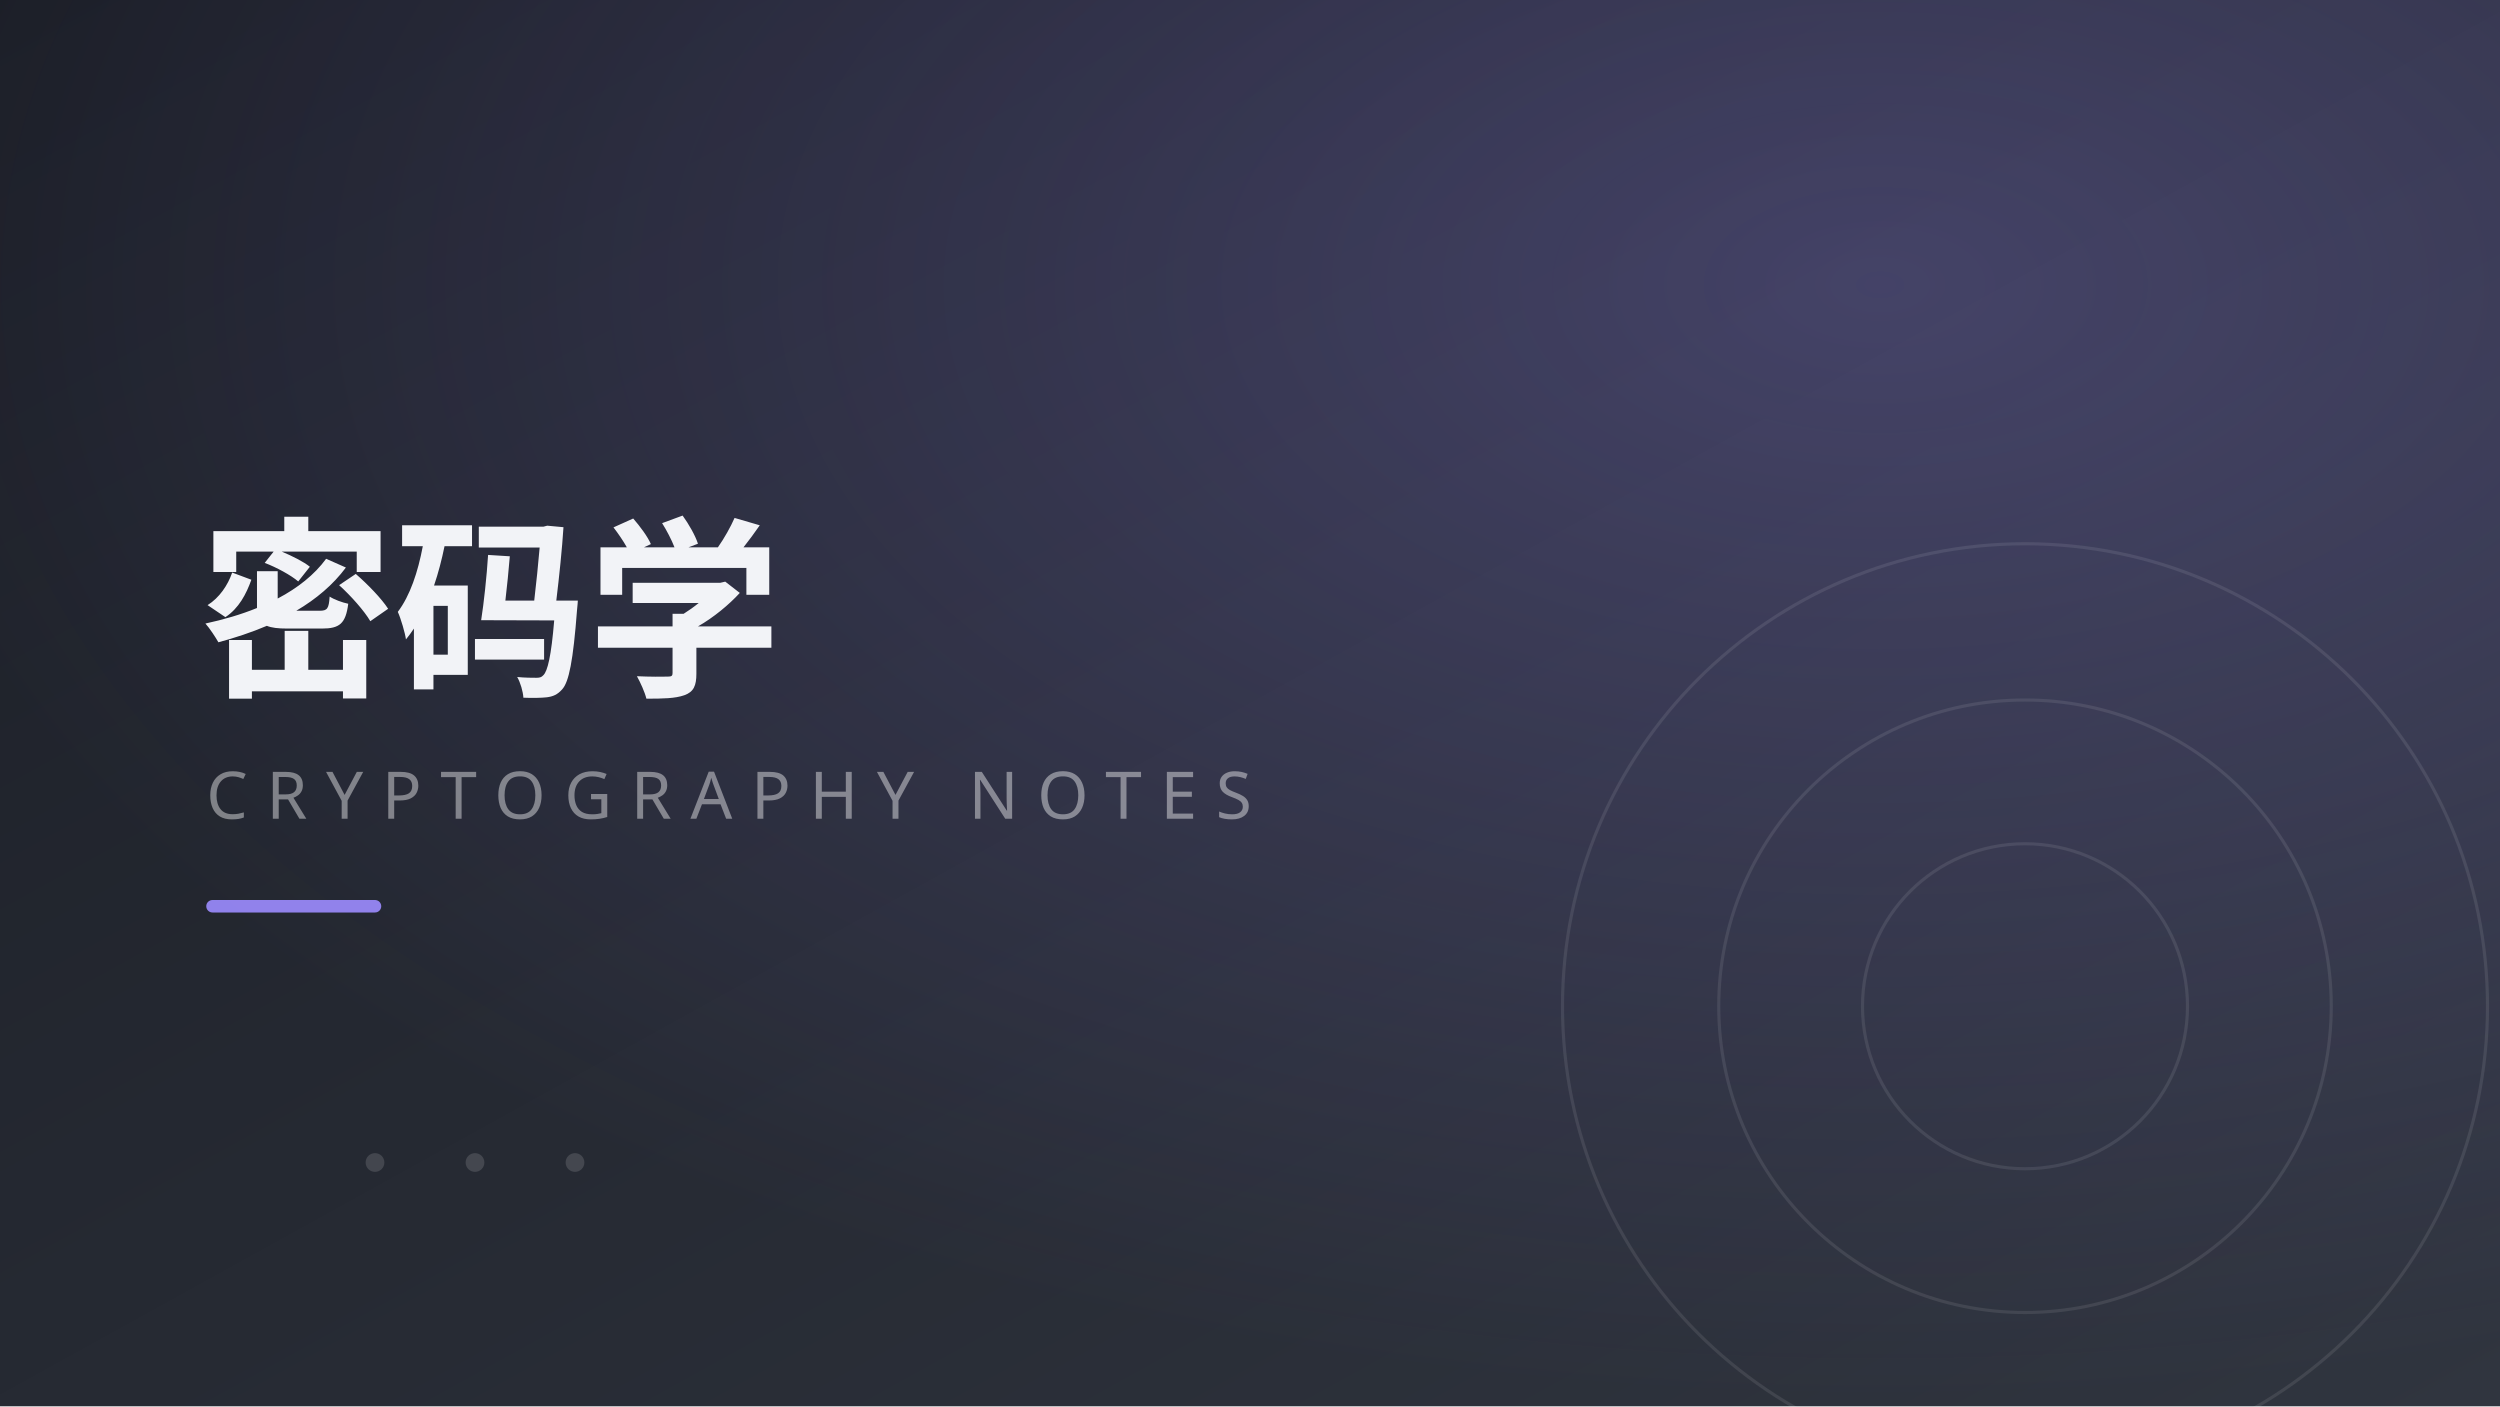
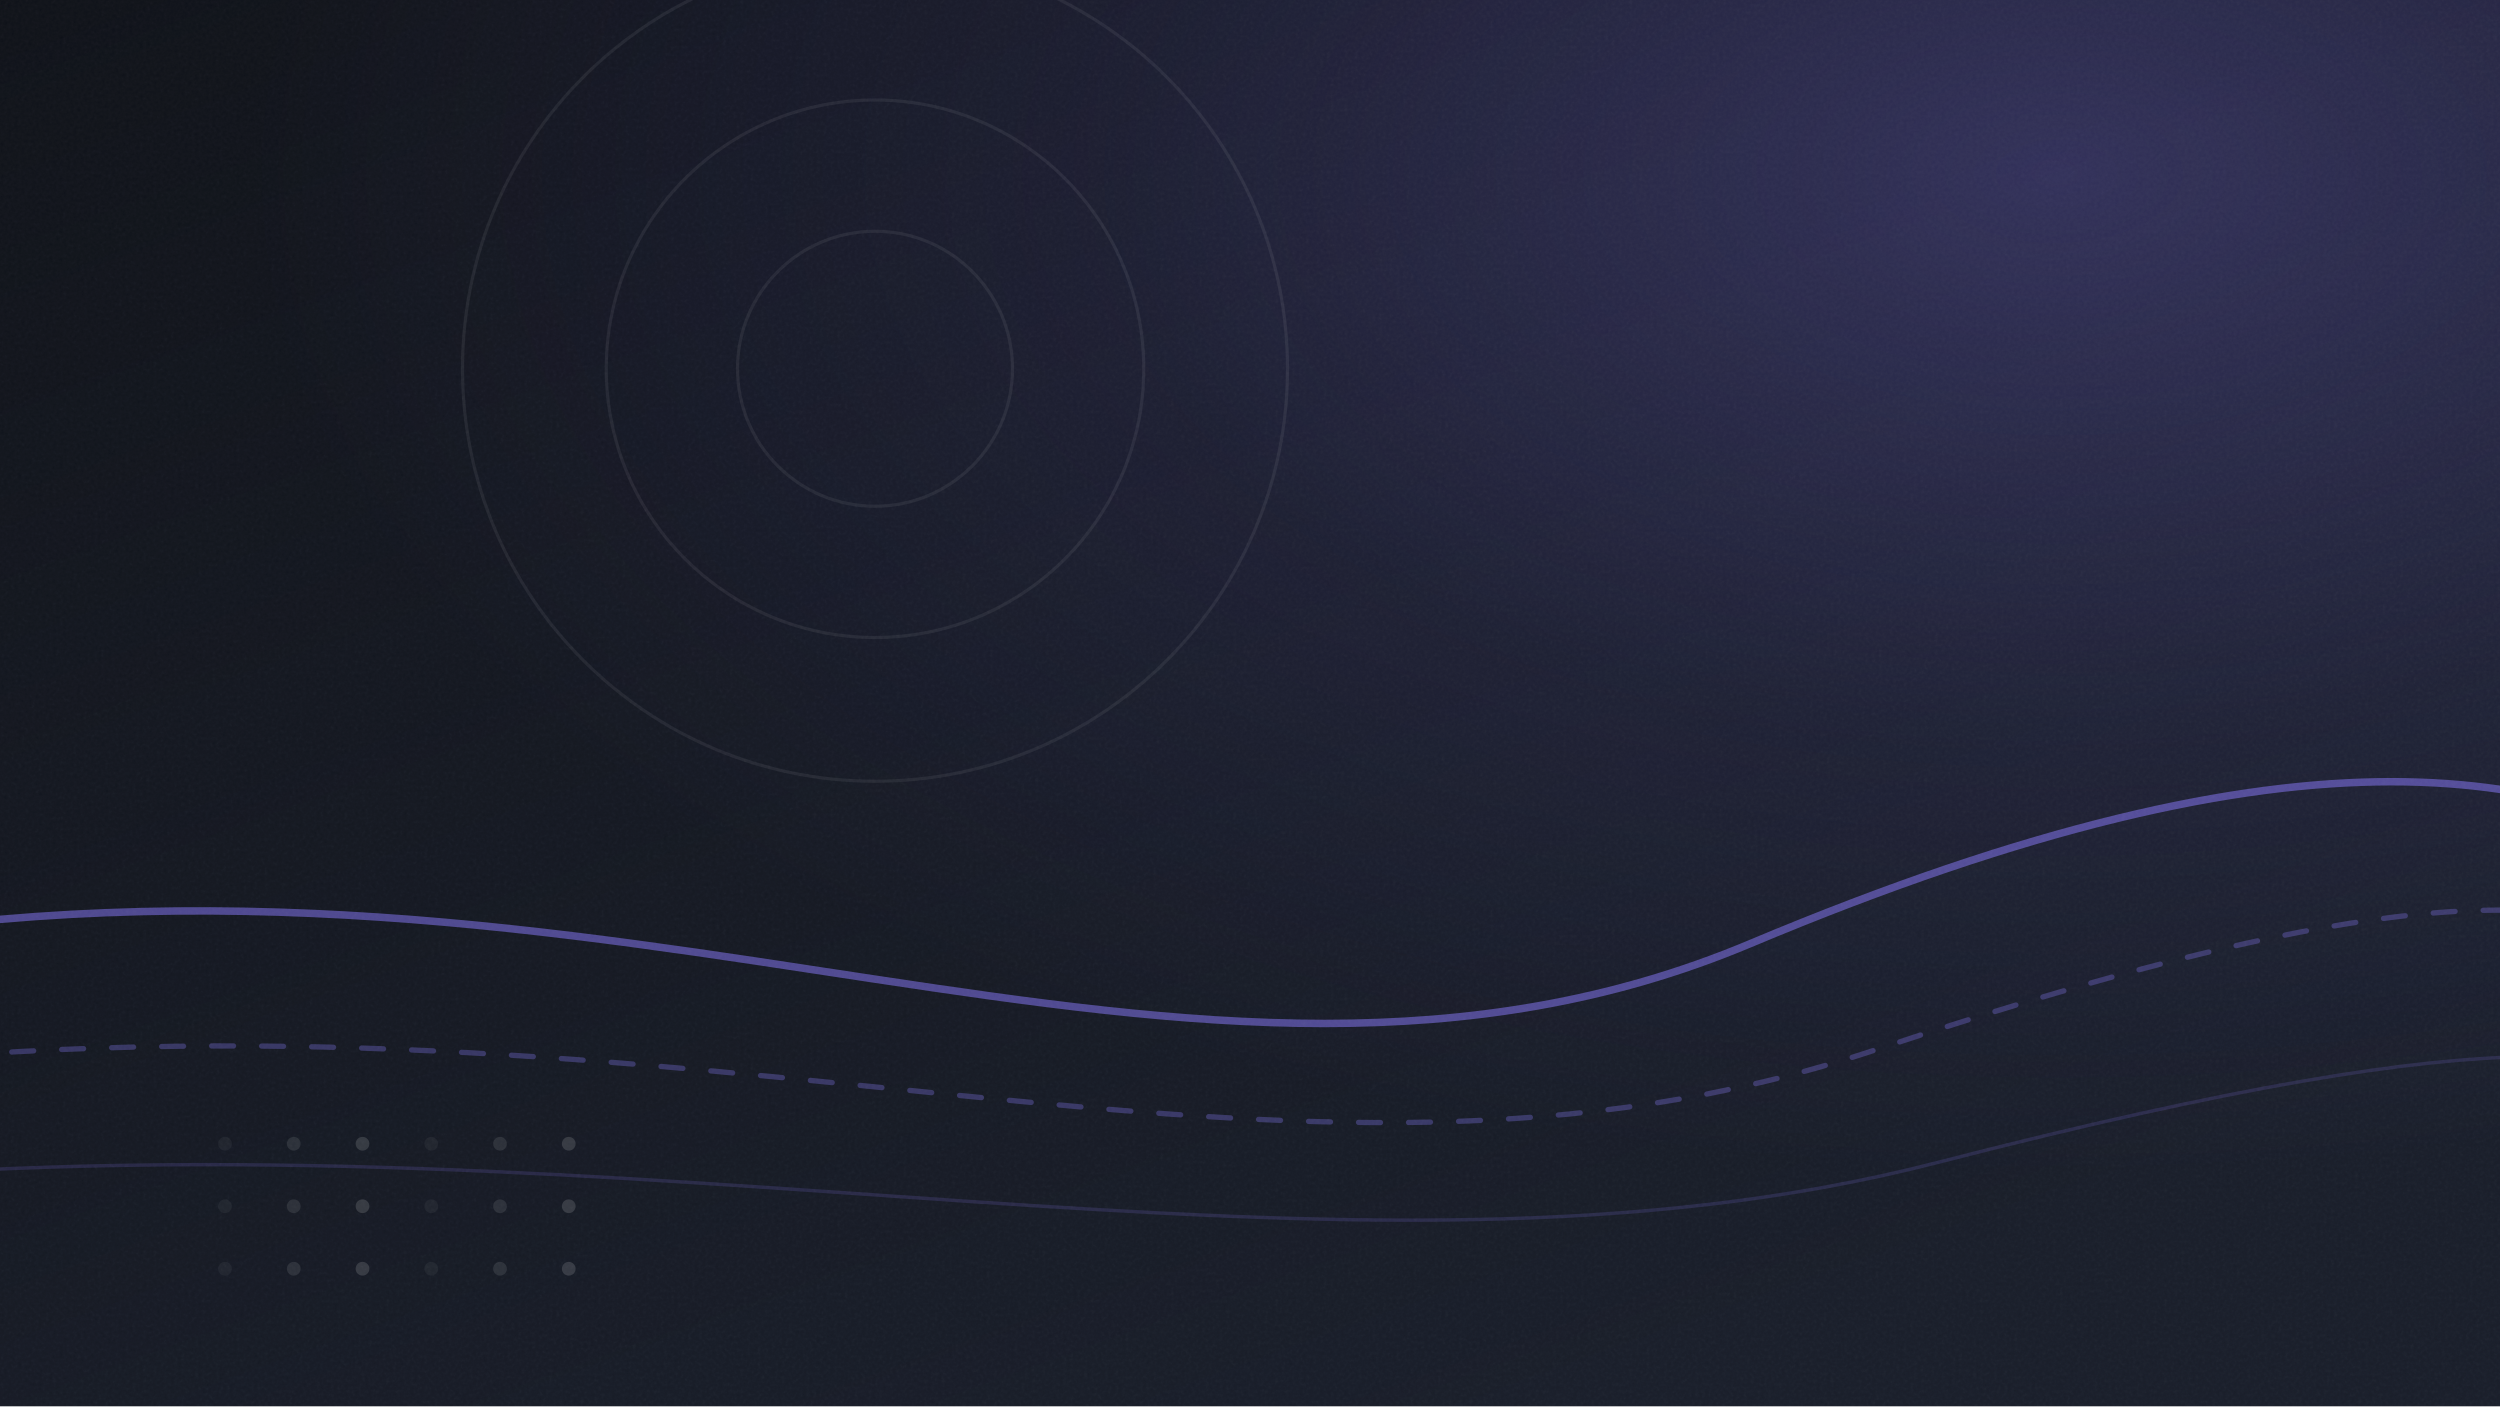
<svg xmlns="http://www.w3.org/2000/svg" width="800" height="450" viewBox="0 0 800 450">
  <defs>
-     <linearGradient id="bg" x1="0" y1="0" x2="1" y2="1">
-       <stop offset="0" stop-color="#1b1e26" />
-       <stop offset="1" stop-color="#30353f" />
+     <linearGradient id="bg" x1="0" y1="0" x2="0.65" y2="1">
+       <stop offset="0" stop-color="#0e1118" />
+       <stop offset="1" stop-color="#181d29" />
    </linearGradient>
-     <radialGradient id="glow" cx="0.75" cy="0.2" r="0.8">
-       <stop offset="0" stop-color="#9d8cff" stop-opacity="0.26" />
-       <stop offset="1" stop-color="#9d8cff" stop-opacity="0" />
+     <radialGradient id="glow" cx="0.82" cy="0.12" r="0.72">
+       <stop offset="0" stop-color="#8b7bff" stop-opacity="0.26" />
+       <stop offset="0.55" stop-color="#8b7bff" stop-opacity="0.08" />
+       <stop offset="1" stop-color="#8b7bff" stop-opacity="0" />
    </radialGradient>
+     <filter id="grain">
+       <feTurbulence type="fractalNoise" baseFrequency="0.9" numOctaves="2" stitchTiles="stitch" />
+       <feColorMatrix type="saturate" values="0" />
+       <feComponentTransfer>
+         <feFuncA type="linear" slope="0.05" />
+       </feComponentTransfer>
+       <feComposite operator="over" in2="SourceGraphic" />
+     </filter>
  </defs>
  <rect width="800" height="450" fill="url(#bg)" />
  <rect width="800" height="450" fill="url(#glow)" />
-   <g fill="none" stroke="#ffffff" stroke-opacity="0.09">
-     <circle cx="648" cy="322" r="148" />
-     <circle cx="648" cy="322" r="98" />
-     <circle cx="648" cy="322" r="52" />
+   <g fill="none" stroke="#ffffff" stroke-opacity="0.07">
+     <circle cx="280" cy="118" r="132" />
+     <circle cx="280" cy="118" r="86" />
+     <circle cx="280" cy="118" r="44" />
  </g>
-   <g fill="#ffffff" fill-opacity="0.14">
-     <circle cx="120" cy="372" r="3" />
-     <circle cx="152" cy="372" r="3" />
-     <circle cx="184" cy="372" r="3" />
-   </g>
-   <text x="64" y="218" font-family="'Microsoft YaHei', 'PingFang SC', sans-serif" font-size="62" font-weight="700" fill="#f2f3f7">密码学</text>
-   <text x="66" y="262" font-family="'Bebas Neue', 'Segoe UI', sans-serif" font-size="21" letter-spacing="6" fill="#ffffff" fill-opacity="0.42">CRYPTOGRAPHY NOTES</text>
-   <rect x="66" y="288" width="56" height="4" rx="2" fill="#9d8cff" fill-opacity="0.9" />
+   <path d="M -60.0 302.0 C 200.0 256.6, 380.0 377.6, 560.0 302.0 S 820.0 246.0, 880.0 282.0" fill="none" stroke="#8b7bff" stroke-opacity="0.5" stroke-width="2.4" stroke-linecap="round" />
+   <path d="M -60.0 342.0 C 230.0 309.6, 410.0 399.3, 600.0 336.0 S 840.0 286.0, 880.0 318.0" fill="none" stroke="#8b7bff" stroke-opacity="0.3" stroke-width="1.7" stroke-dasharray="7 9" stroke-linecap="round" />
+   <path d="M -60.0 378.0 C 210.0 354.2, 430.0 421.0, 620.0 372.0 S 850.0 336.0, 880.0 356.0" fill="none" stroke="#8b7bff" stroke-opacity="0.16" stroke-width="1.1" stroke-linecap="round" />
+   <circle cx="72" cy="366" r="2.2" fill="#ffffff" fill-opacity="0.05" />
+   <circle cx="94" cy="366" r="2.2" fill="#ffffff" fill-opacity="0.095" />
+   <circle cx="116" cy="366" r="2.2" fill="#ffffff" fill-opacity="0.14" />
+   <circle cx="138" cy="366" r="2.2" fill="#ffffff" fill-opacity="0.05" />
+   <circle cx="160" cy="366" r="2.2" fill="#ffffff" fill-opacity="0.095" />
+   <circle cx="182" cy="366" r="2.2" fill="#ffffff" fill-opacity="0.14" />
+   <circle cx="72" cy="386" r="2.2" fill="#ffffff" fill-opacity="0.05" />
+   <circle cx="94" cy="386" r="2.2" fill="#ffffff" fill-opacity="0.095" />
+   <circle cx="116" cy="386" r="2.2" fill="#ffffff" fill-opacity="0.14" />
+   <circle cx="138" cy="386" r="2.2" fill="#ffffff" fill-opacity="0.05" />
+   <circle cx="160" cy="386" r="2.2" fill="#ffffff" fill-opacity="0.095" />
+   <circle cx="182" cy="386" r="2.2" fill="#ffffff" fill-opacity="0.14" />
+   <circle cx="72" cy="406" r="2.2" fill="#ffffff" fill-opacity="0.05" />
+   <circle cx="94" cy="406" r="2.2" fill="#ffffff" fill-opacity="0.095" />
+   <circle cx="116" cy="406" r="2.2" fill="#ffffff" fill-opacity="0.14" />
+   <circle cx="138" cy="406" r="2.2" fill="#ffffff" fill-opacity="0.05" />
+   <circle cx="160" cy="406" r="2.2" fill="#ffffff" fill-opacity="0.095" />
+   <circle cx="182" cy="406" r="2.2" fill="#ffffff" fill-opacity="0.14" />
+   <rect width="800" height="450" filter="url(#grain)" fill="transparent" />
</svg>
